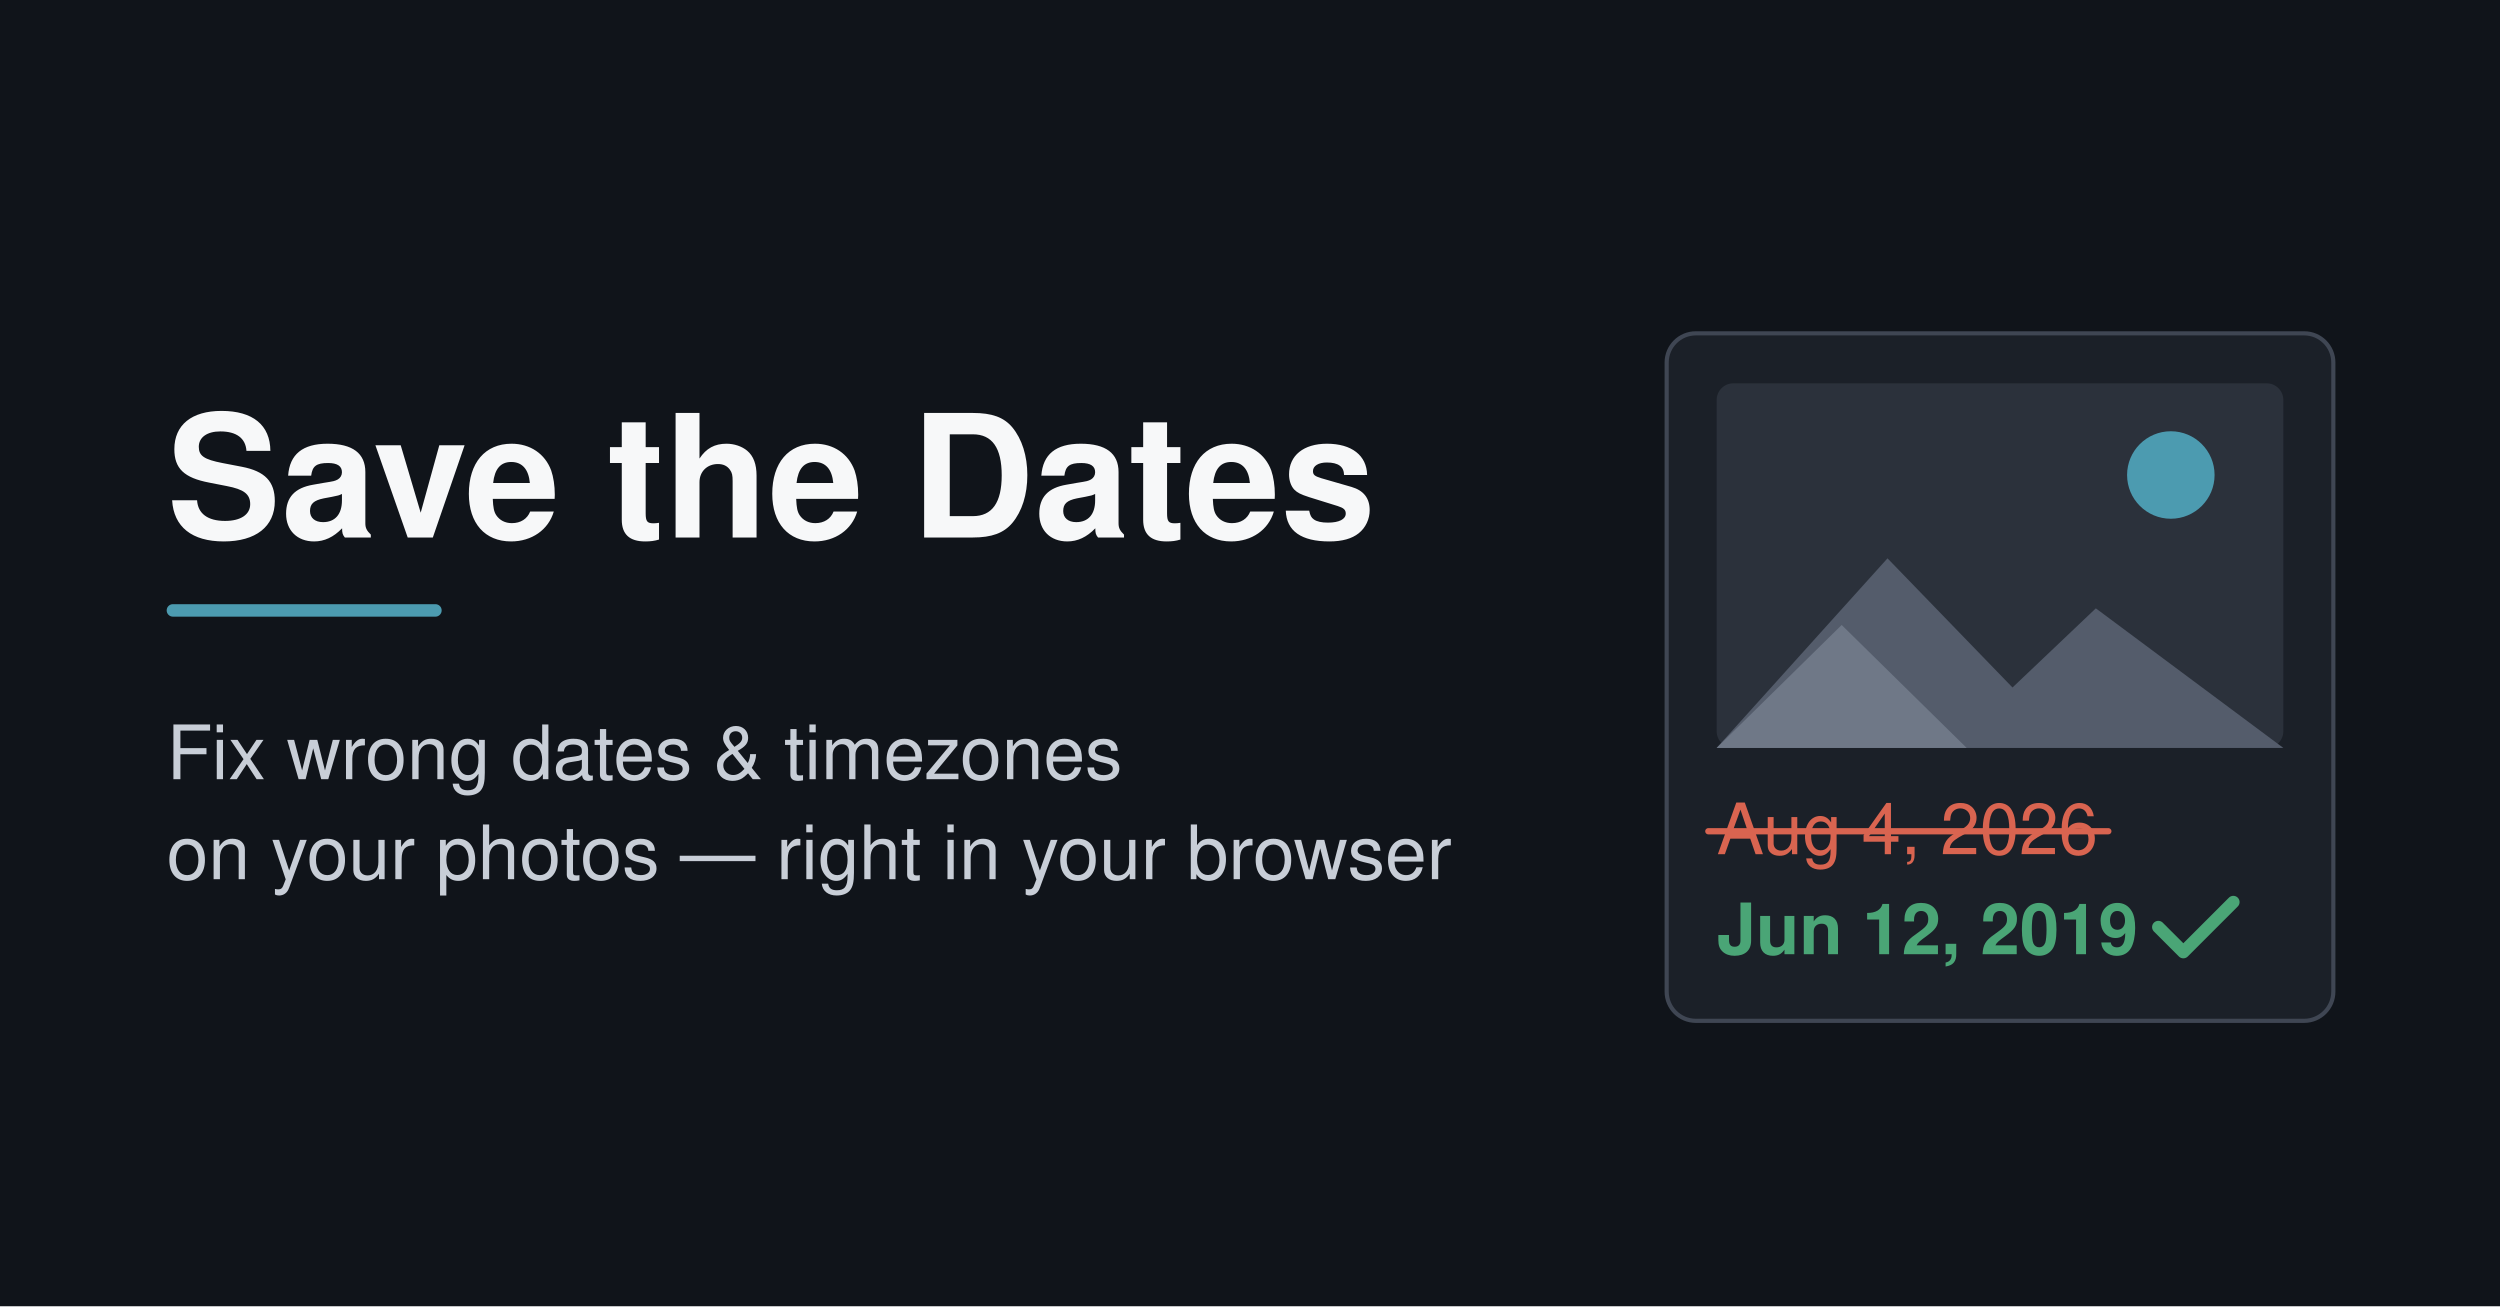
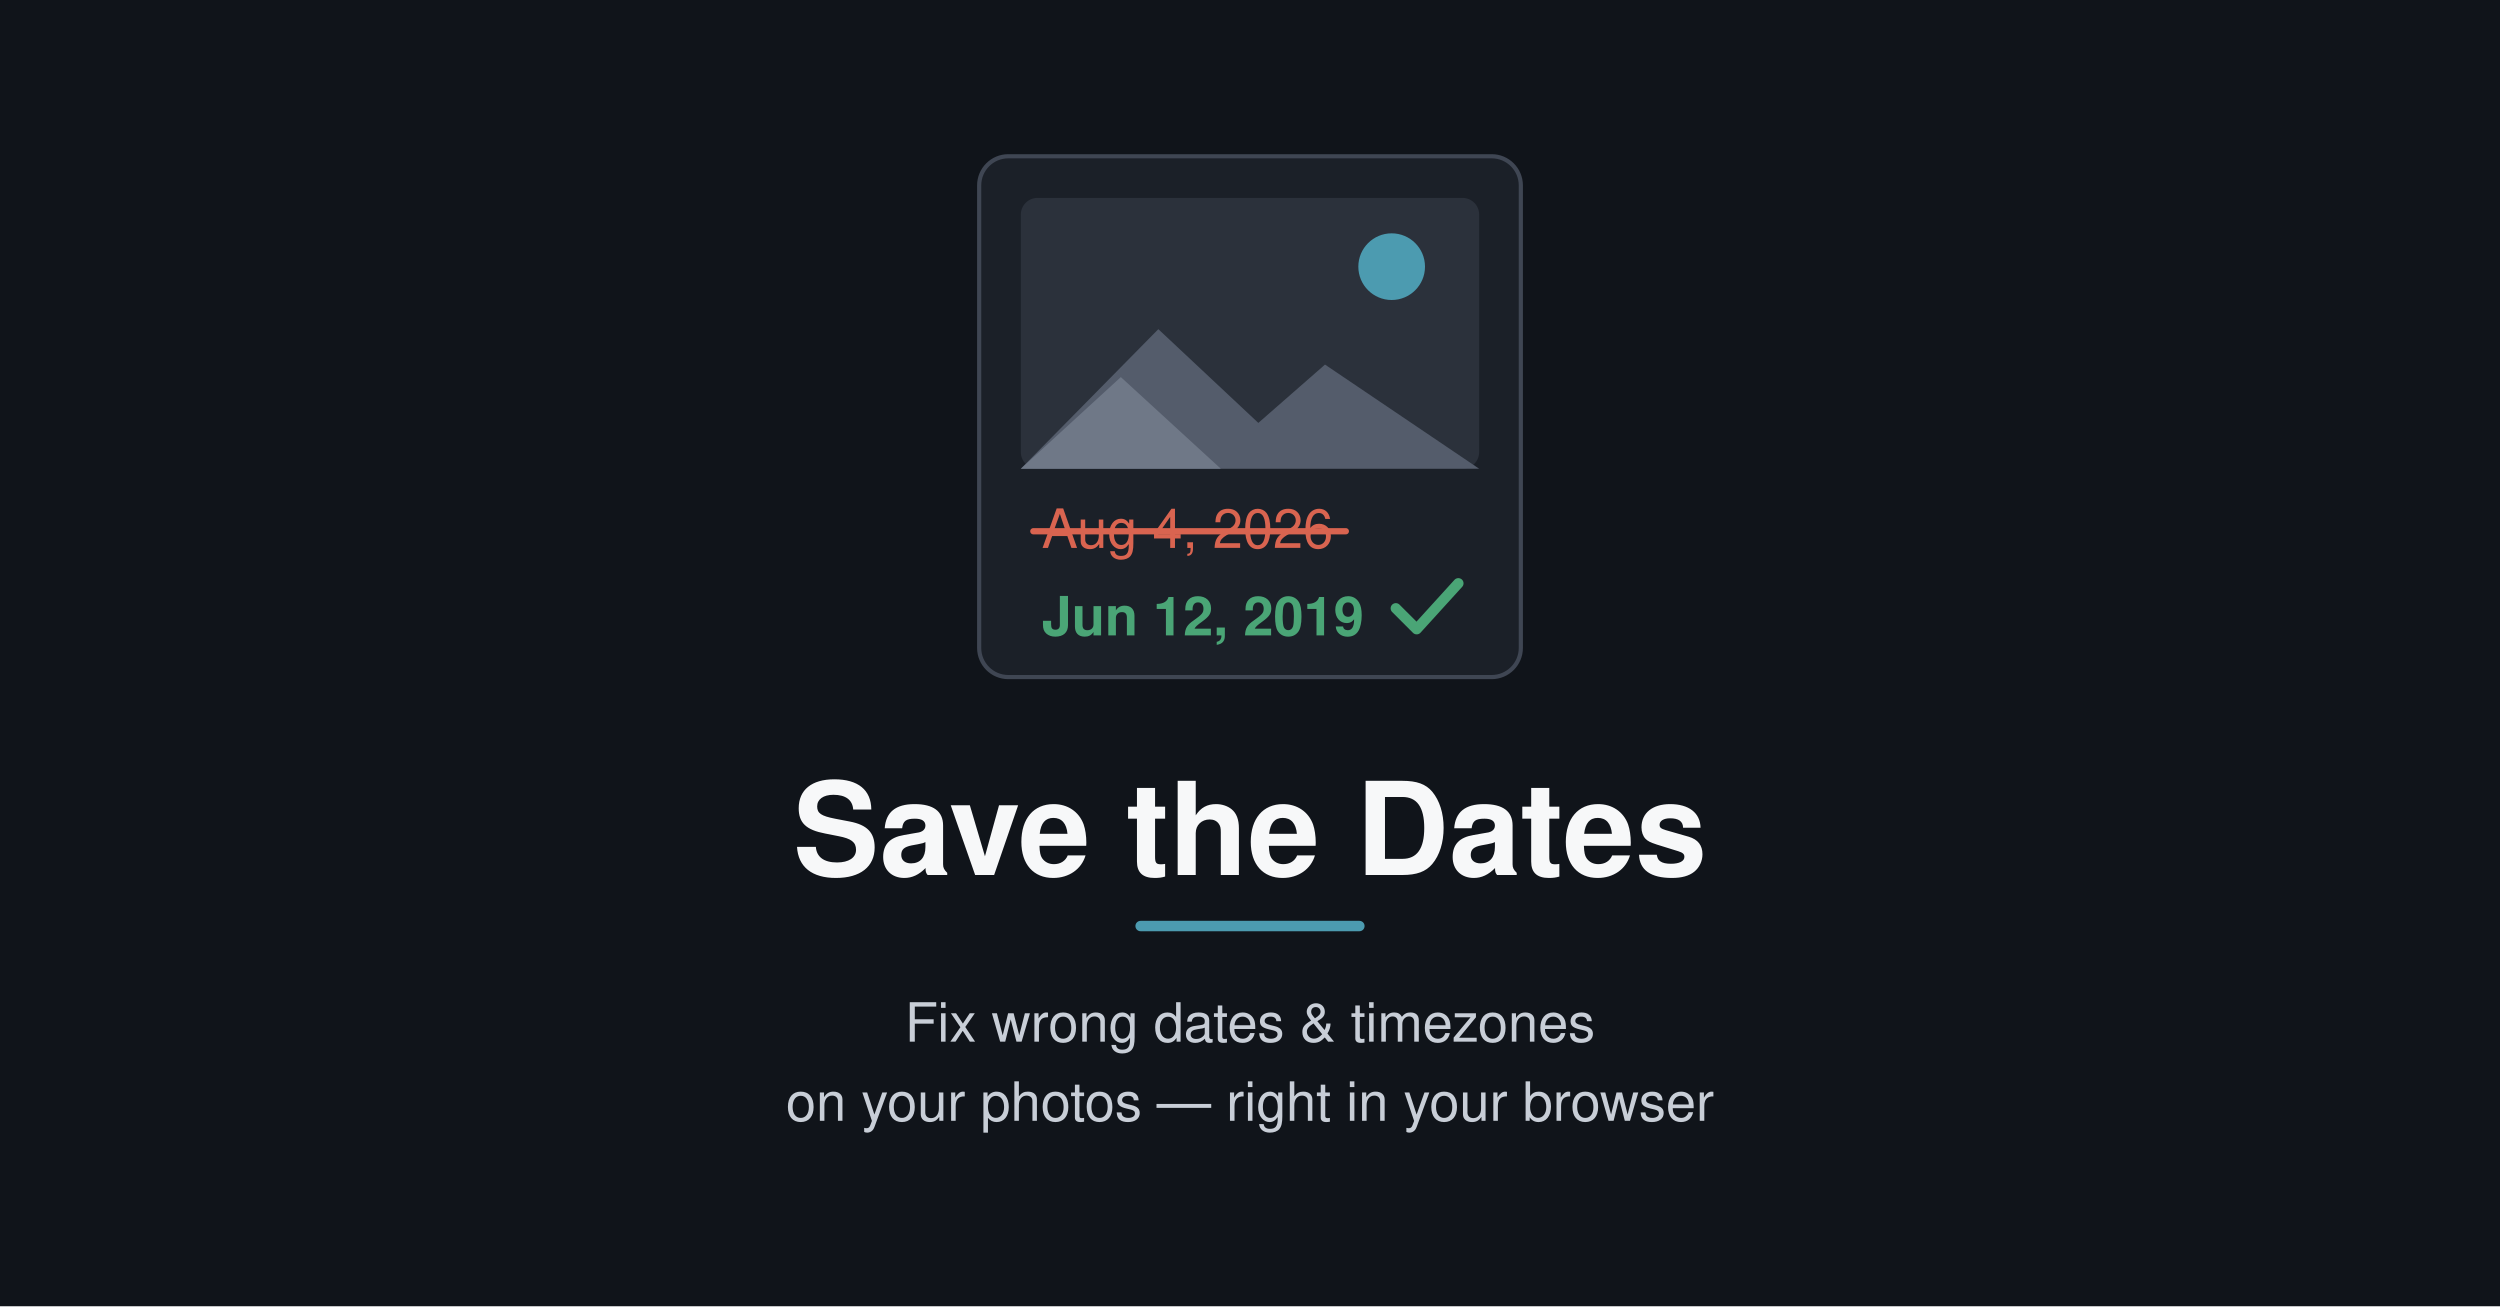
<svg xmlns="http://www.w3.org/2000/svg" width="1200" height="627" viewBox="0 0 1200 627">
  <rect width="1200" height="627" fill="#10141a" />
-   <text x="80" y="258" font-family="Helvetica Neue, Helvetica, Arial, sans-serif" font-size="82" font-weight="700" fill="#f7f8f9">Save the Dates</text>
-   <rect x="80" y="290" width="132" height="6" rx="3" fill="#4c9bb0" />
-   <text x="80" y="374" font-family="Helvetica Neue, Helvetica, Arial, sans-serif" font-size="36" font-weight="400" fill="#c8ced7">Fix wrong dates &amp; timezones</text>
-   <text x="80" y="422" font-family="Helvetica Neue, Helvetica, Arial, sans-serif" font-size="36" font-weight="400" fill="#c8ced7">on your photos — right in your browser</text>
-   <rect x="800" y="160" width="320" height="330" rx="14" fill="#1b2028" stroke="#3f4653" stroke-width="2" />
-   <rect x="824" y="184" width="272" height="175" rx="8" fill="#2b313b" />
-   <circle cx="1042" cy="228" r="21" fill="#4c9bb0" />
-   <path d="M 824 359 L 906 268 L 966 330 L 1006 292 L 1096 359 Z" fill="#545c6b" />
-   <path d="M 824 359 L 884 300 L 944 359 Z" fill="#6f7887" />
-   <text x="824" y="410" font-family="Helvetica Neue, Helvetica, Arial, sans-serif" font-size="34" font-weight="500" fill="#d96450">Aug 4, 2026</text>
-   <line x1="820" y1="399" x2="1012" y2="399" stroke="#d96450" stroke-width="3" stroke-linecap="round" />
-   <text x="824" y="458" font-family="Helvetica Neue, Helvetica, Arial, sans-serif" font-size="34" font-weight="700" fill="#4aa576">Jun 12, 2019</text>
-   <path d="M 1036 445 L 1048 457 L 1072 433" fill="none" stroke="#4aa576" stroke-width="6" stroke-linecap="round" stroke-linejoin="round" />
+   <rect x="470" y="75" width="260" height="250" rx="14" fill="#1b2028" stroke="#3f4653" stroke-width="2" />
+   <rect x="490" y="95" width="220" height="130" rx="8" fill="#2b313b" />
+   <circle cx="668" cy="128" r="16" fill="#4c9bb0" />
+   <path d="M 490 225 L 556 158 L 604 203 L 636 175 L 710 225 Z" fill="#545c6b" />
+   <path d="M 490 225 L 538 181 L 586 225 Z" fill="#6f7887" />
+   <text x="500" y="263" font-family="Helvetica Neue, Helvetica, Arial, sans-serif" font-size="26" font-weight="500" fill="#d96450">Aug 4, 2026</text>
+   <line x1="496" y1="255" x2="646" y2="255" stroke="#d96450" stroke-width="3" stroke-linecap="round" />
+   <text x="500" y="305" font-family="Helvetica Neue, Helvetica, Arial, sans-serif" font-size="26" font-weight="700" fill="#4aa576">Jun 12, 2019</text>
+   <path d="M 670 292 L 680 302 L 700 280" fill="none" stroke="#4aa576" stroke-width="5" stroke-linecap="round" stroke-linejoin="round" />
+   <text x="600" y="420" text-anchor="middle" font-family="Helvetica Neue, Helvetica, Arial, sans-serif" font-size="62" font-weight="700" fill="#f7f8f9">Save the Dates</text>
+   <rect x="545" y="442" width="110" height="5" rx="2.5" fill="#4c9bb0" />
+   <text x="600" y="500" text-anchor="middle" font-family="Helvetica Neue, Helvetica, Arial, sans-serif" font-size="26" font-weight="400" fill="#c8ced7">Fix wrong dates &amp; timezones</text>
+   <text x="600" y="538" text-anchor="middle" font-family="Helvetica Neue, Helvetica, Arial, sans-serif" font-size="26" font-weight="400" fill="#c8ced7">on your photos — right in your browser</text>
</svg>
